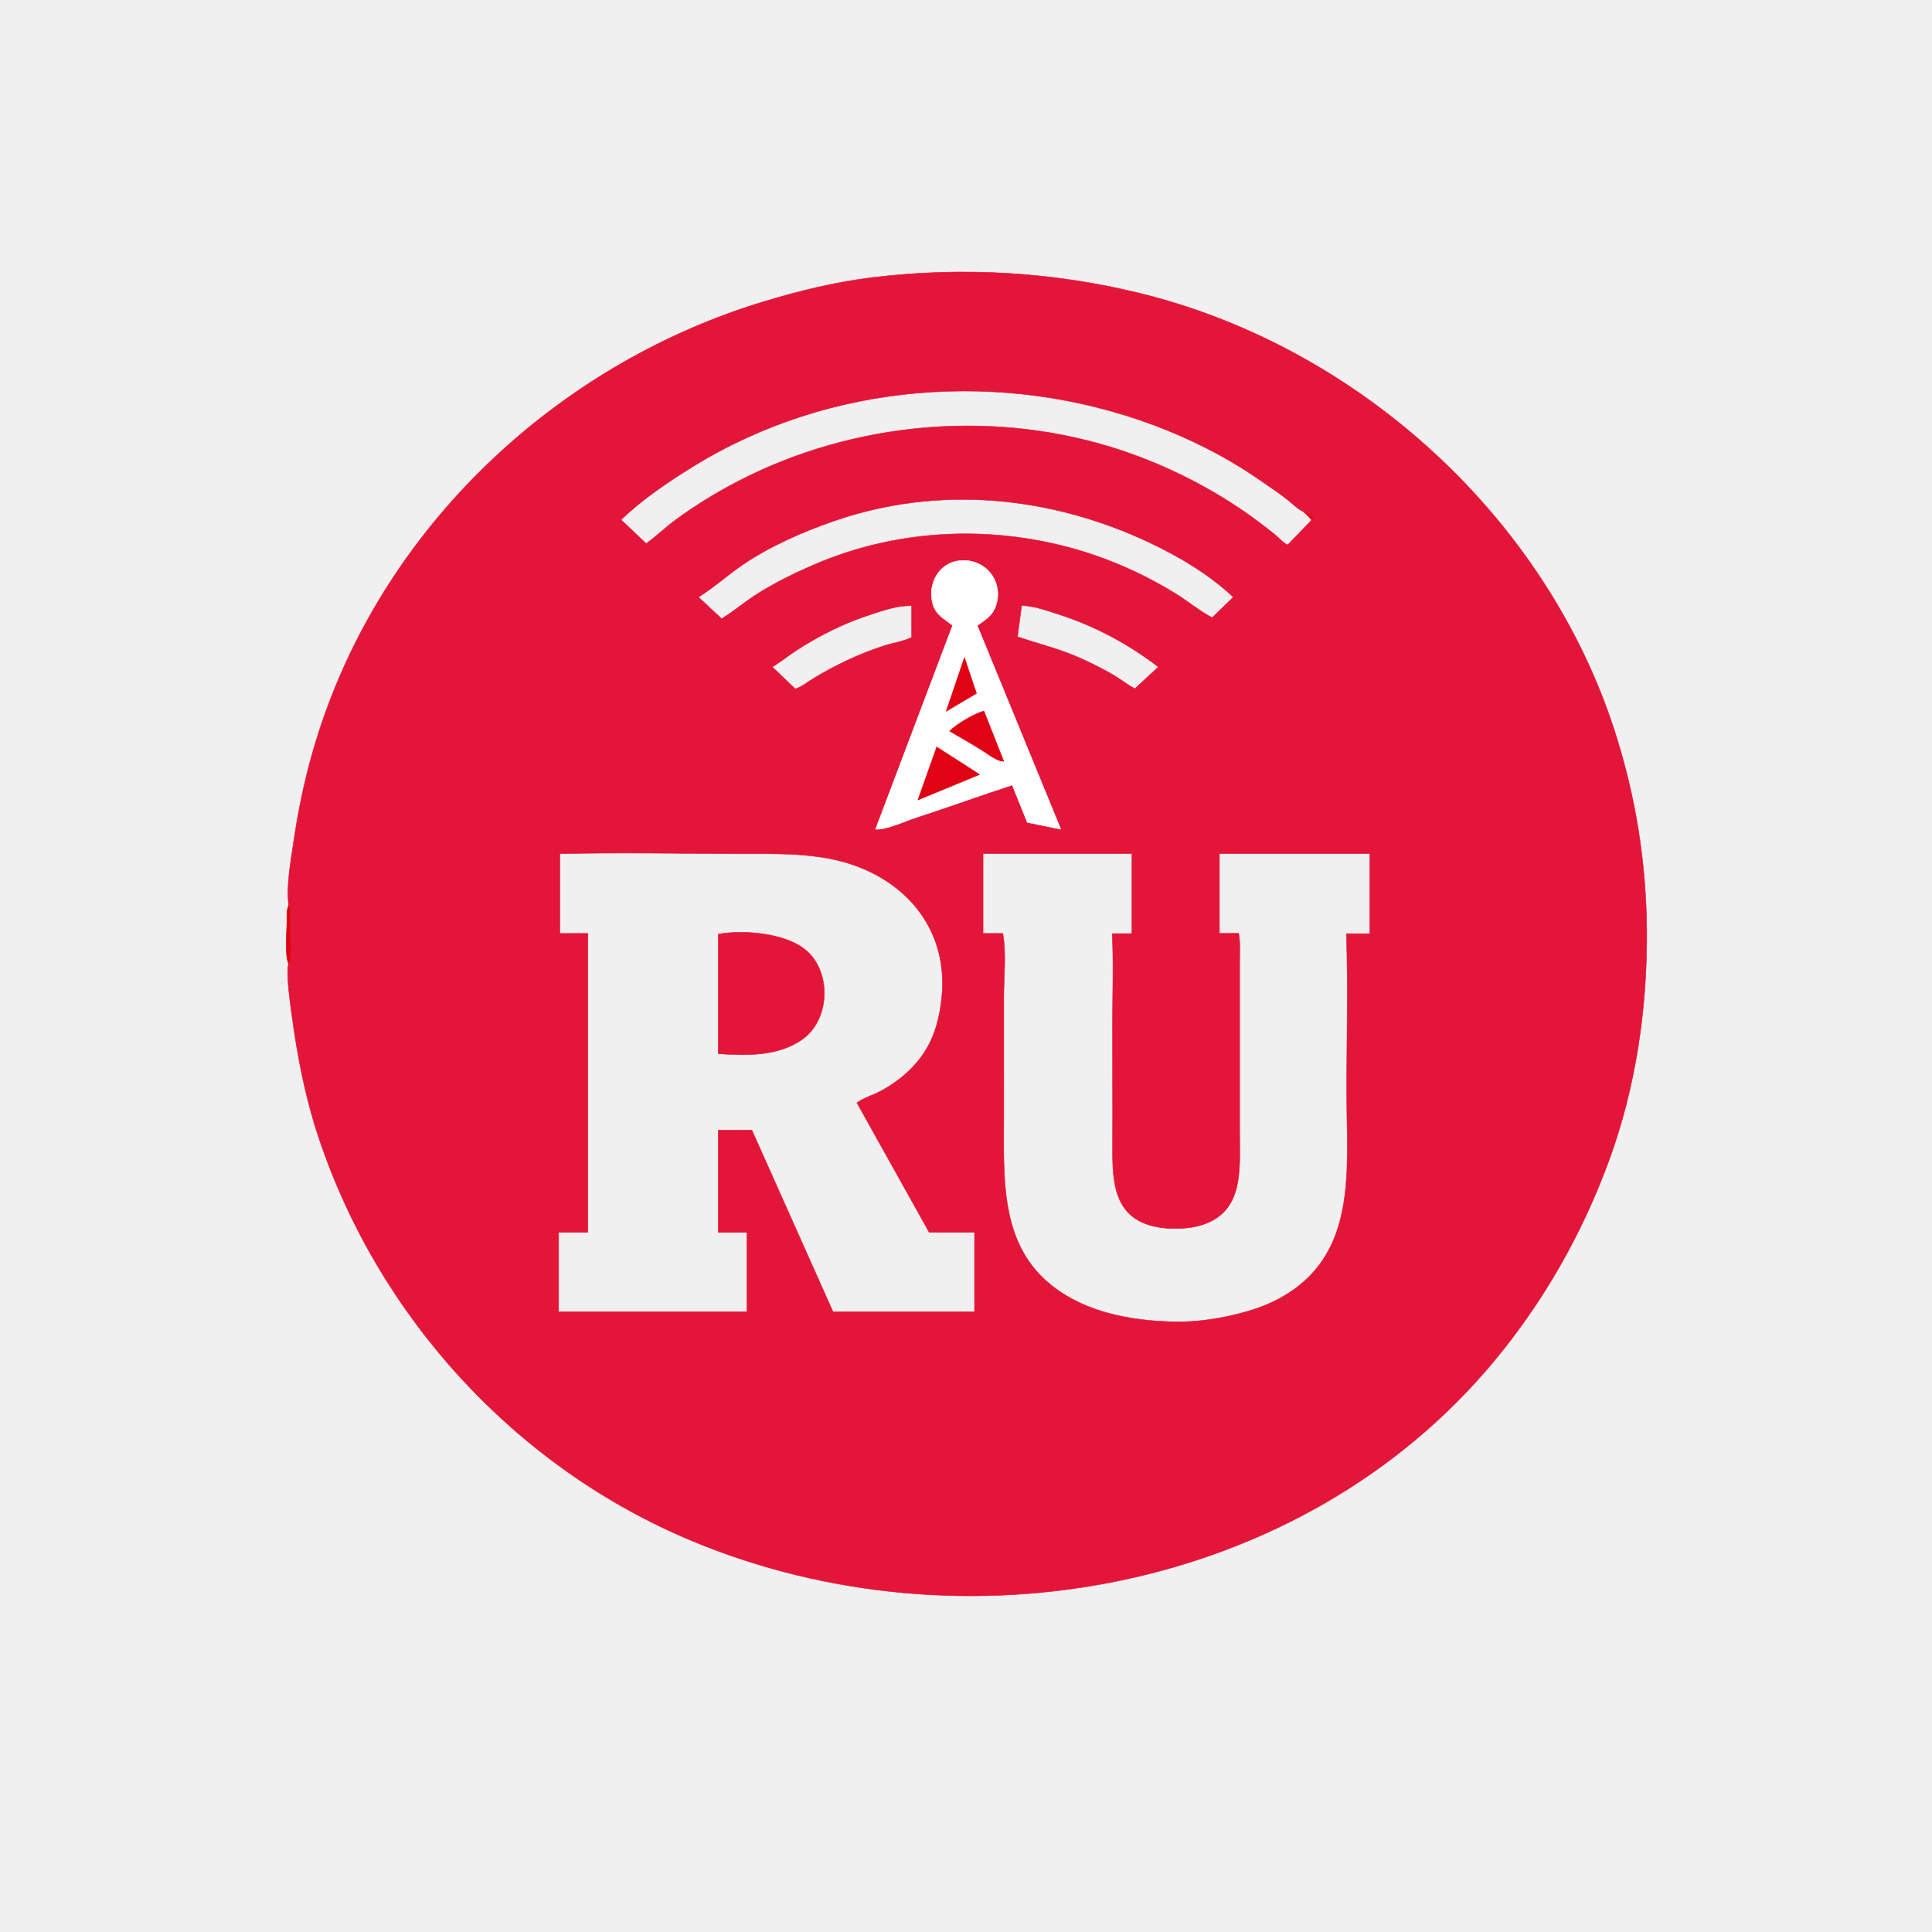
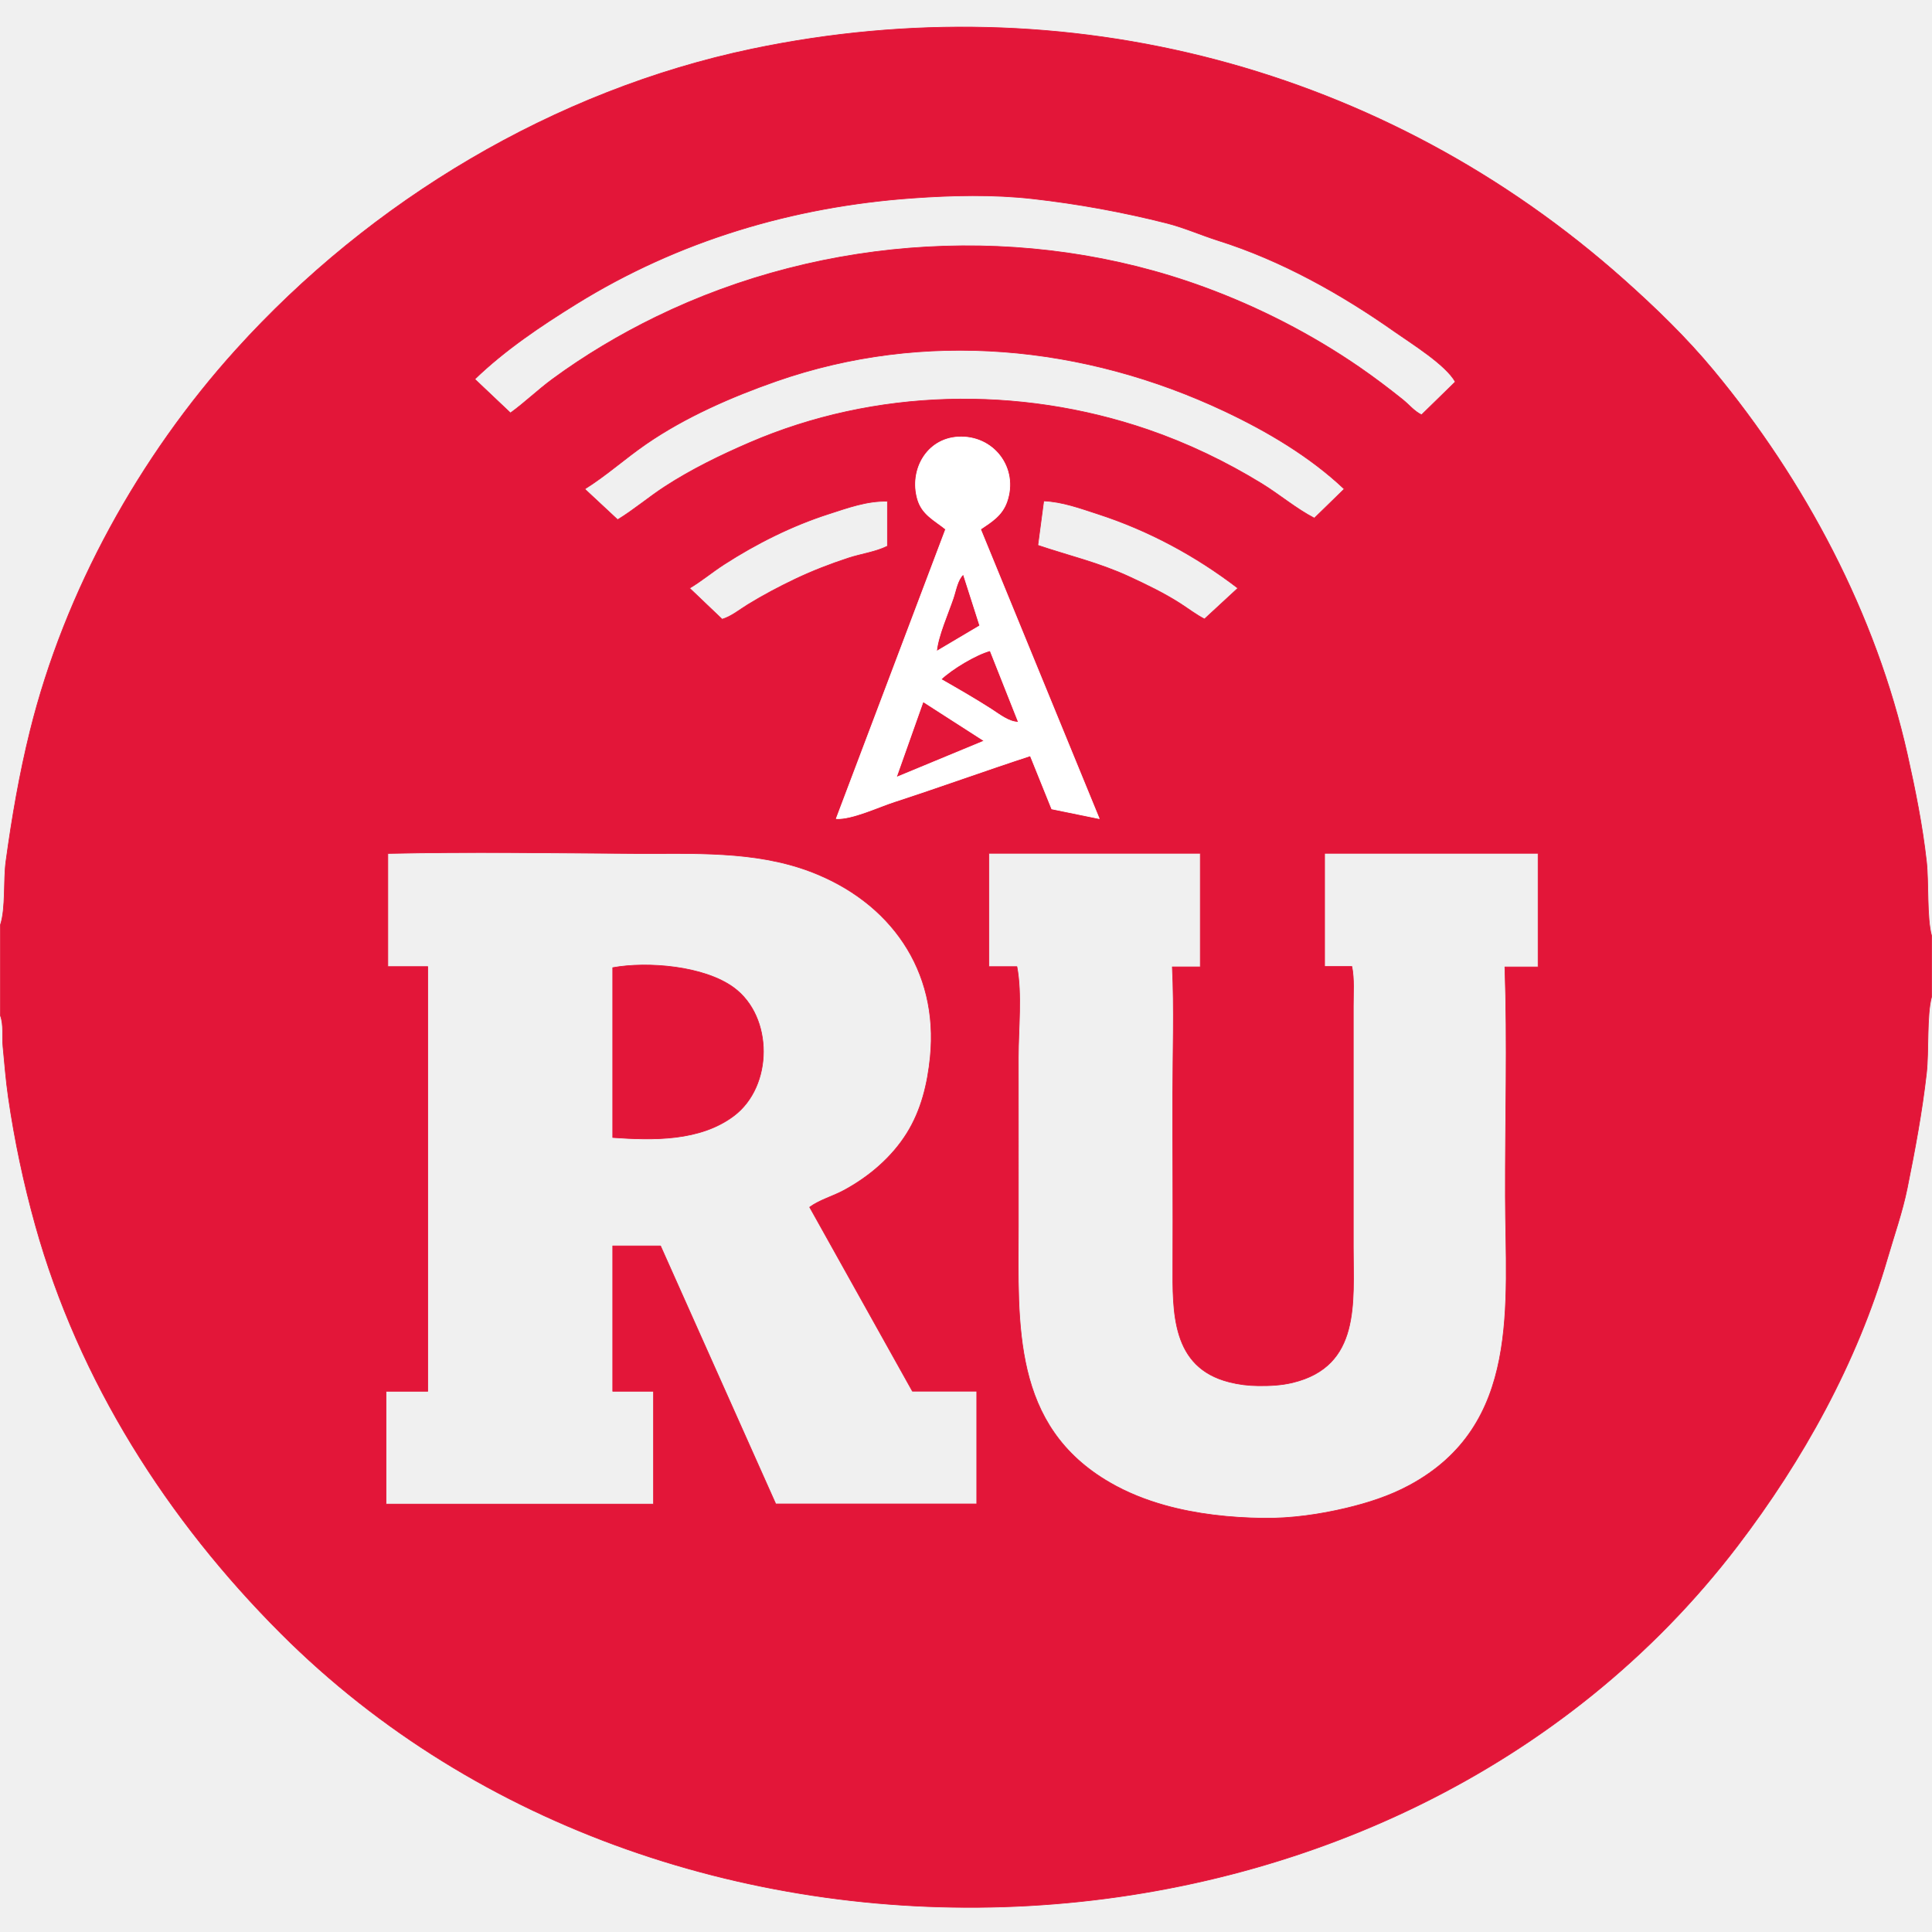
- <svg xmlns="http://www.w3.org/2000/svg" viewBox="0 0 1024 1024" width="1024" height="1024">
-   <path d="M152.96 510.99C155.13 505.42 153.6 497.65 153.67 491.5C153.72 487.45 154.32 483.61 152.99 479.9C151.69 468.84 154.14 456.44 155.74 445.44C159.29 421.05 165.11 397.44 173.71 374.27C212.01 271.1 300.39 191.35 405.28 159.71C423.98 154.07 443.11 149.41 462.5 147.07C509.73 141.36 557.19 144.04 603.31 155.23C719.27 183.36 819.18 273.81 855.84 387.64C866.93 422.07 872.55 457.27 872.8 493.5C873.09 534.57 866.92 576.65 852.73 615.25C838.42 654.21 818.02 690.09 791.46 721.93C689.73 843.83 510.49 876.58 366.78 816.7C273.5 777.83 200.63 698.29 168.81 602.61C161.83 581.65 157.72 560.34 154.75 538.55C153.99 532.99 151.43 515.47 152.96 510.99ZM695.25 275.57C695.57 275.21 695.9 274.86 696.22 274.5C694.46 273.41 692.69 272.33 690.93 271.24C687.42 269.64 684.51 266.41 681.4 264.06C676.83 260.59 672.04 257.41 667.33 254.15C650.15 242.26 630.86 232.51 611.3 225.23C531.57 195.56 439.73 202.38 366.98 247.48C353.79 255.67 340.38 264.67 329.18 275.5C333.62 279.7 338.06 283.91 342.5 288.11C347.9 284.21 352.72 279.51 358.09 275.55C370.15 266.68 383.3 258.85 396.78 252.28C459.78 221.56 535.42 217 601.34 241.16C621.74 248.63 641.46 258.75 659.36 271.08C664.85 274.86 670.19 278.9 675.39 283.06C677.85 285.02 679.7 287.44 682.5 288.82C686.75 284.4 691 279.98 695.25 275.57ZM653.67 316.5C640.94 304.43 624.85 294.92 609.04 287.47C556.52 262.71 497.01 256.94 441.7 276.25C425.05 282.07 407.79 289.61 393.18 299.65C385.42 304.99 378.18 311.53 370.21 316.5C374.3 320.32 378.4 324.13 382.5 327.95C388.6 324.22 394.12 319.5 400.13 315.59C410.05 309.15 420.87 303.88 431.72 299.2C478.52 279.01 532.19 277.88 580.23 294.31C595.15 299.41 609.51 306.3 622.95 314.54C629.56 318.61 635.63 323.8 642.5 327.37C646.22 323.75 649.94 320.12 653.67 316.5ZM517.93 331.5C522.14 328.67 525.94 326.34 527.73 321.3C532.21 308.68 522.78 296.31 509.5 297.09C497.82 297.78 491.35 309.34 494.41 320.19C496.06 326.02 500.66 328.07 504.91 331.5C491.3 367.5 477.69 403.5 464.08 439.5C469.88 439.85 479.83 435.14 485.72 433.23C502.72 427.7 519.53 421.59 536.5 416.05C539.17 422.66 541.83 429.27 544.5 435.88C550.41 437.09 556.31 438.29 562.22 439.5C547.46 403.5 532.69 367.5 517.93 331.5ZM483.2 321.06C475.66 320.83 468.42 323.49 461.3 325.78C447.57 330.19 434.3 336.82 422.18 344.65C417.8 347.48 413.82 350.83 409.34 353.5C413.4 357.37 417.45 361.24 421.5 365.11C425.03 364.02 427.95 361.55 431.13 359.6C436.8 356.13 442.68 353.01 448.67 350.16C455.08 347.1 461.96 344.43 468.71 342.23C473.4 340.7 478.87 339.99 483.2 337.81C483.2 332.23 483.2 326.64 483.2 321.06ZM541.5 320.92C540.76 326.45 540.03 331.97 539.29 337.5C550.72 341.35 562.26 344.06 573.32 349.17C579.77 352.15 586.33 355.31 592.33 359.15C595.39 361.1 598.31 363.37 601.5 365.01C605.65 361.17 609.8 357.34 613.96 353.5C598.17 341.39 580.62 331.95 561.67 325.8C555.1 323.67 548.44 321.21 541.5 320.92ZM454.17 584.5C457.87 581.78 462.7 580.5 466.78 578.31C476.16 573.28 484.76 566.01 490.43 556.93C495.82 548.29 498.16 538.46 499.16 528.5C502.41 496.04 484.19 470.46 454.34 459.19C433.46 451.31 410.52 452.65 388.54 452.51C357.97 452.3 327.29 451.82 296.73 452.5C296.73 466.58 296.73 480.65 296.73 494.73C301.69 494.73 306.64 494.73 311.6 494.73C311.6 547.54 311.6 600.36 311.6 653.17C306.42 653.17 301.25 653.17 296.07 653.17C296.07 667.22 296.07 681.27 296.07 695.31C329.34 695.31 362.62 695.31 395.9 695.31C395.9 681.28 395.9 667.24 395.9 653.2C390.82 653.2 385.74 653.2 380.67 653.2C380.67 635.12 380.67 617.04 380.67 598.97C386.61 598.97 392.56 598.97 398.5 598.97C412.83 631.06 427.17 663.16 441.5 695.25C466.51 695.25 491.52 695.25 516.53 695.25C516.53 681.22 516.53 667.2 516.53 653.17C508.52 653.17 500.51 653.17 492.5 653.17C479.72 630.28 466.94 607.39 454.17 584.5ZM599.94 452.44C573.64 452.44 547.34 452.44 521.04 452.44C521.04 466.54 521.04 480.64 521.04 494.74C524.53 494.74 528.01 494.74 531.5 494.74C533.44 504.95 532.03 517.92 532.02 528.5C532 549.5 532.06 570.5 532.03 591.5C531.96 628.48 529.57 666.14 566.22 687.32C572.63 691.03 579.52 693.76 586.64 695.76C598.51 699.09 611.17 700.43 623.5 700.59C633.78 700.72 644.49 699.19 654.45 696.81C662.53 694.88 670.49 692.32 677.85 688.37C719.75 665.88 713.87 620.98 713.79 580.5C713.73 551.99 714.6 523.35 713.62 494.86C717.75 494.86 721.88 494.86 726.01 494.86C726.01 480.72 726.01 466.58 726.01 452.45C699.44 452.45 672.88 452.45 646.31 452.45C646.31 466.53 646.31 480.61 646.31 494.69C649.71 494.69 653.1 494.69 656.5 494.69C657.44 499.47 657.02 504.58 657.03 509.5C657.05 518.17 657.02 526.83 657.03 535.5C657.05 556.83 657.04 578.17 657.03 599.5C657.02 620.26 659.77 643.81 634.46 649.95C630.18 650.99 625.91 651.18 621.5 651.13C617.77 651.09 614.31 650.67 610.71 649.75C589.14 644.29 589.62 623.69 589.7 605.5C589.8 584.5 589.63 563.5 589.66 542.5C589.68 526.65 590.27 510.66 589.5 494.83C592.98 494.83 596.46 494.83 599.94 494.83C599.94 480.7 599.94 466.57 599.94 452.44ZM380.67 495.13C393.67 492.74 414.84 494.48 425.86 502.6C440.65 513.5 440.5 539.39 425.88 550.41C413.24 559.94 395.72 559.55 380.67 558.5C380.67 537.38 380.67 516.25 380.67 495.13Z" fill="#e31539" fill-rule="evenodd" stroke="#e31539" stroke-width="0.25" stroke-linejoin="round" />
-   <path d="M517.93 331.5C532.69 367.5 547.46 403.5 562.22 439.5C556.31 438.29 550.41 437.09 544.5 435.88C541.83 429.27 539.17 422.66 536.5 416.05C519.53 421.59 502.72 427.7 485.72 433.23C479.83 435.14 469.88 439.85 464.08 439.5C477.69 403.5 491.3 367.5 504.91 331.5C500.66 328.07 496.06 326.02 494.41 320.19C491.35 309.34 497.82 297.78 509.5 297.09C522.78 296.31 532.21 308.68 527.73 321.3C525.94 326.34 522.14 328.67 517.93 331.5ZM517.54 367.5C515.42 361.17 513.29 354.83 511.17 348.5C507.95 358 504.72 367.5 501.5 377.01C506.85 373.84 512.19 370.67 517.54 367.5ZM521.5 376.88C516.26 378.25 507.21 383.72 503.28 387.5C509.53 391.06 515.84 394.7 521.9 398.58C524.98 400.55 528.52 403.44 532.01 403.5C528.51 394.63 525 385.75 521.5 376.88ZM496.5 395.92C493.17 405.29 489.83 414.66 486.5 424.02C497.4 419.52 508.3 415.01 519.2 410.5C511.63 405.64 504.07 400.78 496.5 395.92Z" fill="#ffffff" fill-rule="evenodd" stroke="#ffffff" stroke-width="0.25" stroke-linejoin="round" />
-   <path d="M690.93 271.24C692.69 272.33 694.46 273.41 696.22 274.5C695.9 274.86 695.57 275.21 695.25 275.57C693.81 274.12 692.37 272.68 690.93 271.24ZM517.54 367.5C512.19 370.67 506.85 373.84 501.5 377.01C504.72 367.5 507.95 358 511.17 348.5C513.29 354.83 515.42 361.17 517.54 367.5ZM521.5 376.88C525 385.75 528.51 394.63 532.01 403.5C528.52 403.44 524.98 400.55 521.9 398.58C515.84 394.7 509.53 391.06 503.28 387.5C507.21 383.72 516.26 378.25 521.5 376.88ZM496.5 395.92C504.07 400.78 511.63 405.64 519.2 410.5C508.3 415.01 497.4 419.52 486.5 424.02C489.83 414.66 493.17 405.29 496.5 395.92ZM152.99 479.9C154.32 483.61 153.72 487.45 153.67 491.5C153.6 497.65 155.13 505.42 152.96 510.99C150.78 505.42 152.04 494.79 152.07 488.5C152.09 485.56 151.81 482.39 152.99 479.9Z" fill="#df0313" fill-rule="evenodd" stroke="#df0313" stroke-width="0.25" stroke-linejoin="round" />
+ <svg xmlns="http://www.w3.org/2000/svg" viewBox="0 0 721 721" width="721" height="721">
+   <path d="M720.83 349.15C720.83 356.78 720.83 364.41 720.83 372.04C718.96 378.91 719.85 392.38 718.93 400.5C717.3 414.91 714.64 429.14 711.77 443.34C709.96 452.31 706.88 460.98 704.33 469.75C693.04 508.52 672.82 544.95 648.43 576.91C520.92 744.01 252.28 757 104.87 609.61C62.45 567.18 29.45 515.39 13.22 457.3C8.83 441.57 5.45 425.6 3.12 409.47C2.21 403.2 1.72 396.8 1.11 390.5C0.74 386.72 1.45 382.58 0.17 379.05C0.17 367.73 0.17 356.42 0.17 345.1C2.19 339.06 1.28 328.4 2.21 321.55C4.45 305.1 7.25 288.83 11.25 272.71C24.18 220.54 52.09 170.32 88.03 130.55C138.4 74.79 206.96 33.7 280.7 18.27C397.78 -6.21 516.77 24.82 606.09 104.42C617.86 114.91 629.31 125.99 639.4 138.14C673.56 179.3 700.08 229.22 711.81 281.6C714.75 294.74 717.44 308.12 718.93 321.5C719.8 329.32 719 342.58 720.83 349.15ZM543.11 142.5C539.55 136.11 526.91 128.3 520.65 123.9C500.58 109.76 478.19 97.2 454.69 89.79C448.21 87.74 441.93 84.93 435.33 83.26C418.92 79.11 402.28 76.08 385.48 74.18C370.64 72.5 355.35 72.86 340.5 73.92C295.96 77.1 253.18 89.8 214.99 113.49C201.79 121.67 188.38 130.67 177.18 141.5C181.62 145.7 186.06 149.9 190.5 154.11C195.9 150.2 200.72 145.51 206.09 141.55C218.14 132.68 231.3 124.85 244.77 118.28C307.78 87.56 383.42 83 449.34 107.16C469.74 114.63 489.46 124.75 507.36 137.07C512.85 140.86 518.19 144.9 523.39 149.06C525.85 151.02 527.7 153.44 530.5 154.81C534.7 150.71 538.91 146.6 543.11 142.5ZM501.66 182.5C488.94 170.43 472.85 160.93 457.04 153.47C404.53 128.71 345 122.94 289.7 142.25C273.05 148.07 255.79 155.61 241.19 165.65C233.42 170.99 226.18 177.54 218.21 182.5C222.31 186.32 226.4 190.13 230.5 193.95C236.6 190.22 242.12 185.5 248.13 181.59C258.05 175.15 268.87 169.88 279.72 165.2C326.52 145 380.19 143.88 428.24 160.3C443.16 165.41 457.51 172.29 470.95 180.54C477.56 184.61 483.63 189.8 490.5 193.37C494.22 189.74 497.94 186.12 501.66 182.5ZM365.93 197.5C370.14 194.67 373.94 192.34 375.73 187.3C380.2 174.68 370.78 162.31 357.5 163.09C345.82 163.78 339.35 175.34 342.41 186.19C344.06 192.02 348.66 194.07 352.91 197.5C339.3 233.5 325.69 269.5 312.08 305.5C317.89 305.84 327.83 301.14 333.72 299.23C350.72 293.7 367.53 287.59 384.5 282.05C387.17 288.66 389.83 295.27 392.5 301.88C398.41 303.09 404.31 304.29 410.22 305.5C395.45 269.5 380.69 233.5 365.93 197.5ZM331.19 187.06C323.66 186.83 316.42 189.49 309.3 191.78C295.57 196.19 282.3 202.83 270.18 210.65C265.8 213.48 261.82 216.83 257.34 219.5C261.4 223.37 265.45 227.24 269.5 231.1C273.03 230.02 275.95 227.54 279.13 225.6C284.79 222.13 290.68 219.01 296.67 216.15C303.08 213.1 309.96 210.43 316.71 208.23C321.4 206.7 326.87 205.99 331.19 203.81C331.19 198.22 331.19 192.64 331.19 187.06ZM389.5 186.93C388.77 192.45 388.03 197.98 387.3 203.5C398.72 207.35 410.26 210.05 421.32 215.17C427.77 218.15 434.33 221.31 440.33 225.14C443.39 227.1 446.31 229.37 449.5 231.01C453.65 227.17 457.8 223.34 461.96 219.5C446.17 207.39 428.62 197.95 409.67 191.8C403.1 189.67 396.44 187.21 389.5 186.93ZM359.5 214.3C361.55 220.7 363.6 227.1 365.65 233.5C360.27 236.69 354.88 239.88 349.5 243.07C350.03 237.34 353.75 229.02 355.7 223.28C356.73 220.26 357.27 216.38 359.5 214.3ZM369.5 242.82C373.02 251.71 376.55 260.61 380.07 269.5C376.51 269.51 373.01 266.63 369.87 264.62C363.79 260.72 357.45 257.09 351.18 253.5C355.18 249.68 364.18 244.24 369.5 242.82ZM344.5 261.86C352.09 266.74 359.69 271.62 367.28 276.5C356.35 281.03 345.43 285.56 334.5 290.08C337.83 280.68 341.17 271.27 344.5 261.86ZM302.16 450.5C305.87 447.78 310.7 446.49 314.77 444.31C324.16 439.28 332.76 432.01 338.43 422.93C343.82 414.29 346.16 404.46 347.16 394.5C350.4 362.04 332.2 336.47 302.34 325.2C281.46 317.31 258.53 318.65 236.54 318.51C205.97 318.31 175.29 317.84 144.73 318.5C144.73 332.58 144.73 346.65 144.73 360.73C149.69 360.73 154.66 360.73 159.62 360.73C159.62 413.55 159.62 466.38 159.62 519.21C154.44 519.21 149.25 519.21 144.07 519.21C144.07 533.24 144.07 547.28 144.07 561.31C177.35 561.31 210.62 561.31 243.89 561.31C243.89 547.28 243.89 533.24 243.89 519.2C238.82 519.2 233.74 519.2 228.67 519.2C228.67 501.12 228.67 483.04 228.67 464.96C234.61 464.96 240.56 464.96 246.5 464.96C260.83 497.06 275.17 529.16 289.5 561.25C314.51 561.25 339.52 561.25 364.52 561.25C364.52 547.22 364.52 533.2 364.52 519.17C356.52 519.17 348.51 519.17 340.5 519.17C327.72 496.28 314.94 473.39 302.16 450.5ZM447.94 318.44C421.64 318.44 395.34 318.44 369.04 318.44C369.04 332.54 369.04 346.64 369.04 360.74C372.53 360.74 376.01 360.74 379.5 360.74C381.44 370.95 380.03 383.92 380.02 394.5C380.01 415.5 380.06 436.5 380.03 457.5C379.96 494.47 377.57 532.14 414.22 553.32C420.63 557.03 427.52 559.76 434.64 561.76C446.51 565.09 459.18 566.43 471.51 566.59C481.78 566.72 492.49 565.19 502.45 562.81C510.53 560.88 518.49 558.32 525.85 554.37C567.75 531.88 561.87 486.98 561.79 446.5C561.72 417.99 562.6 389.35 561.61 360.86C565.74 360.86 569.87 360.86 574 360.86C574 346.72 574 332.59 574 318.45C547.44 318.45 520.88 318.45 494.32 318.45C494.32 332.53 494.32 346.61 494.32 360.69C497.71 360.69 501.11 360.69 504.5 360.69C505.44 365.47 505.02 370.58 505.03 375.5C505.05 384.17 505.02 392.83 505.03 401.5C505.05 422.83 505.04 444.17 505.03 465.5C505.02 486.26 507.77 509.81 482.46 515.95C478.18 516.99 473.91 517.18 469.5 517.13C465.77 517.09 462.31 516.67 458.71 515.75C437.14 510.29 437.62 489.69 437.7 471.5C437.8 450.5 437.63 429.5 437.66 408.5C437.68 392.65 438.26 376.66 437.5 360.83C440.98 360.83 444.46 360.83 447.94 360.83C447.94 346.7 447.94 332.57 447.94 318.44ZM228.67 361.12C241.67 358.74 262.84 360.48 273.86 368.6C288.65 379.5 288.5 405.39 273.88 416.41C261.24 425.94 243.71 425.56 228.67 424.5C228.67 403.37 228.67 382.25 228.67 361.12Z" fill="#e31639" fill-rule="evenodd" stroke="#e31639" stroke-width="0.25" stroke-linejoin="round" />
+   <path d="M365.93 197.5C380.69 233.5 395.45 269.5 410.22 305.5C404.31 304.29 398.41 303.09 392.5 301.88C389.83 295.27 387.17 288.66 384.5 282.05C367.53 287.59 350.72 293.7 333.72 299.23C327.83 301.14 317.89 305.84 312.08 305.5C325.69 269.5 339.3 233.5 352.91 197.5C348.66 194.07 344.06 192.02 342.41 186.19C339.35 175.34 345.82 163.78 357.5 163.09C370.78 162.31 380.2 174.68 375.73 187.3C373.94 192.34 370.14 194.67 365.93 197.5ZM359.5 214.3C357.27 216.38 356.73 220.26 355.7 223.28C353.75 229.02 350.03 237.34 349.5 243.07C354.88 239.88 360.27 236.69 365.65 233.5C363.6 227.1 361.55 220.7 359.5 214.3ZM369.5 242.82C364.18 244.24 355.18 249.68 351.18 253.5C357.45 257.09 363.79 260.72 369.87 264.62C373.01 266.63 376.51 269.51 380.07 269.5C376.55 260.61 373.02 251.71 369.5 242.82ZM344.5 261.86C341.17 271.27 337.83 280.68 334.5 290.08C345.43 285.56 356.35 281.03 367.28 276.5C359.69 271.62 352.09 266.74 344.5 261.86Z" fill="#ffffff" fill-rule="evenodd" stroke="#ffffff" stroke-width="0.25" stroke-linejoin="round" />
</svg>
